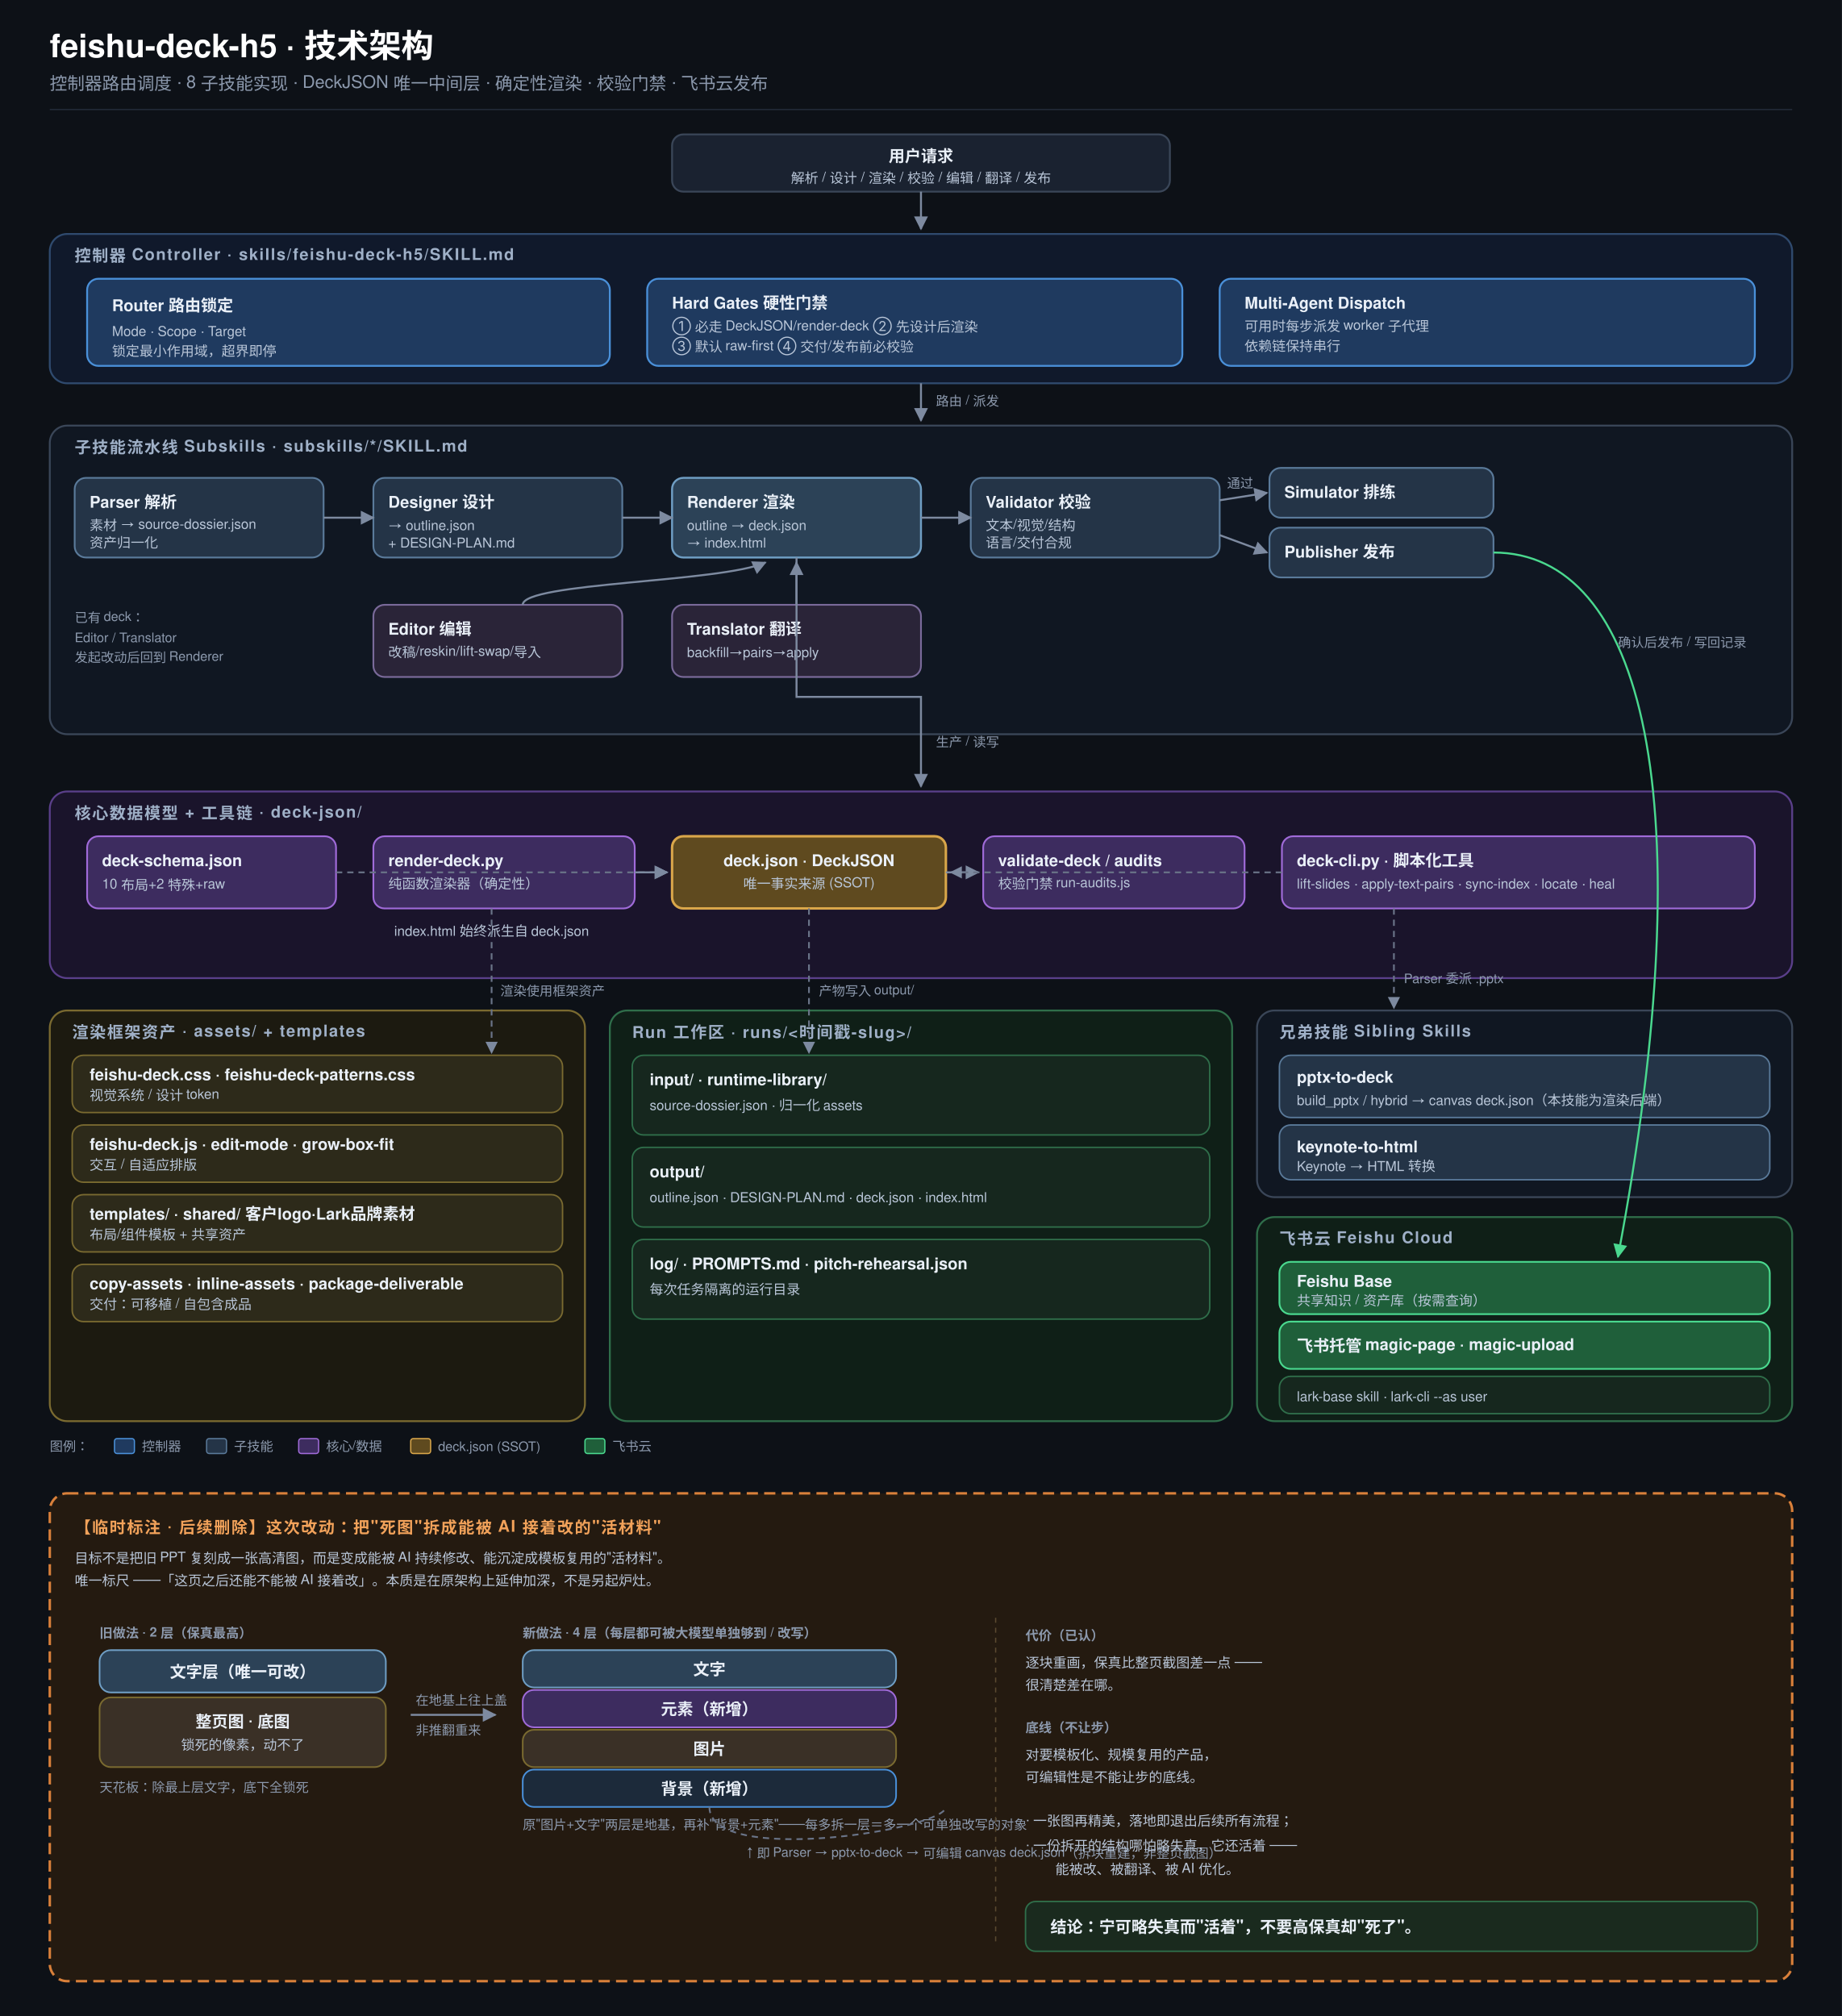
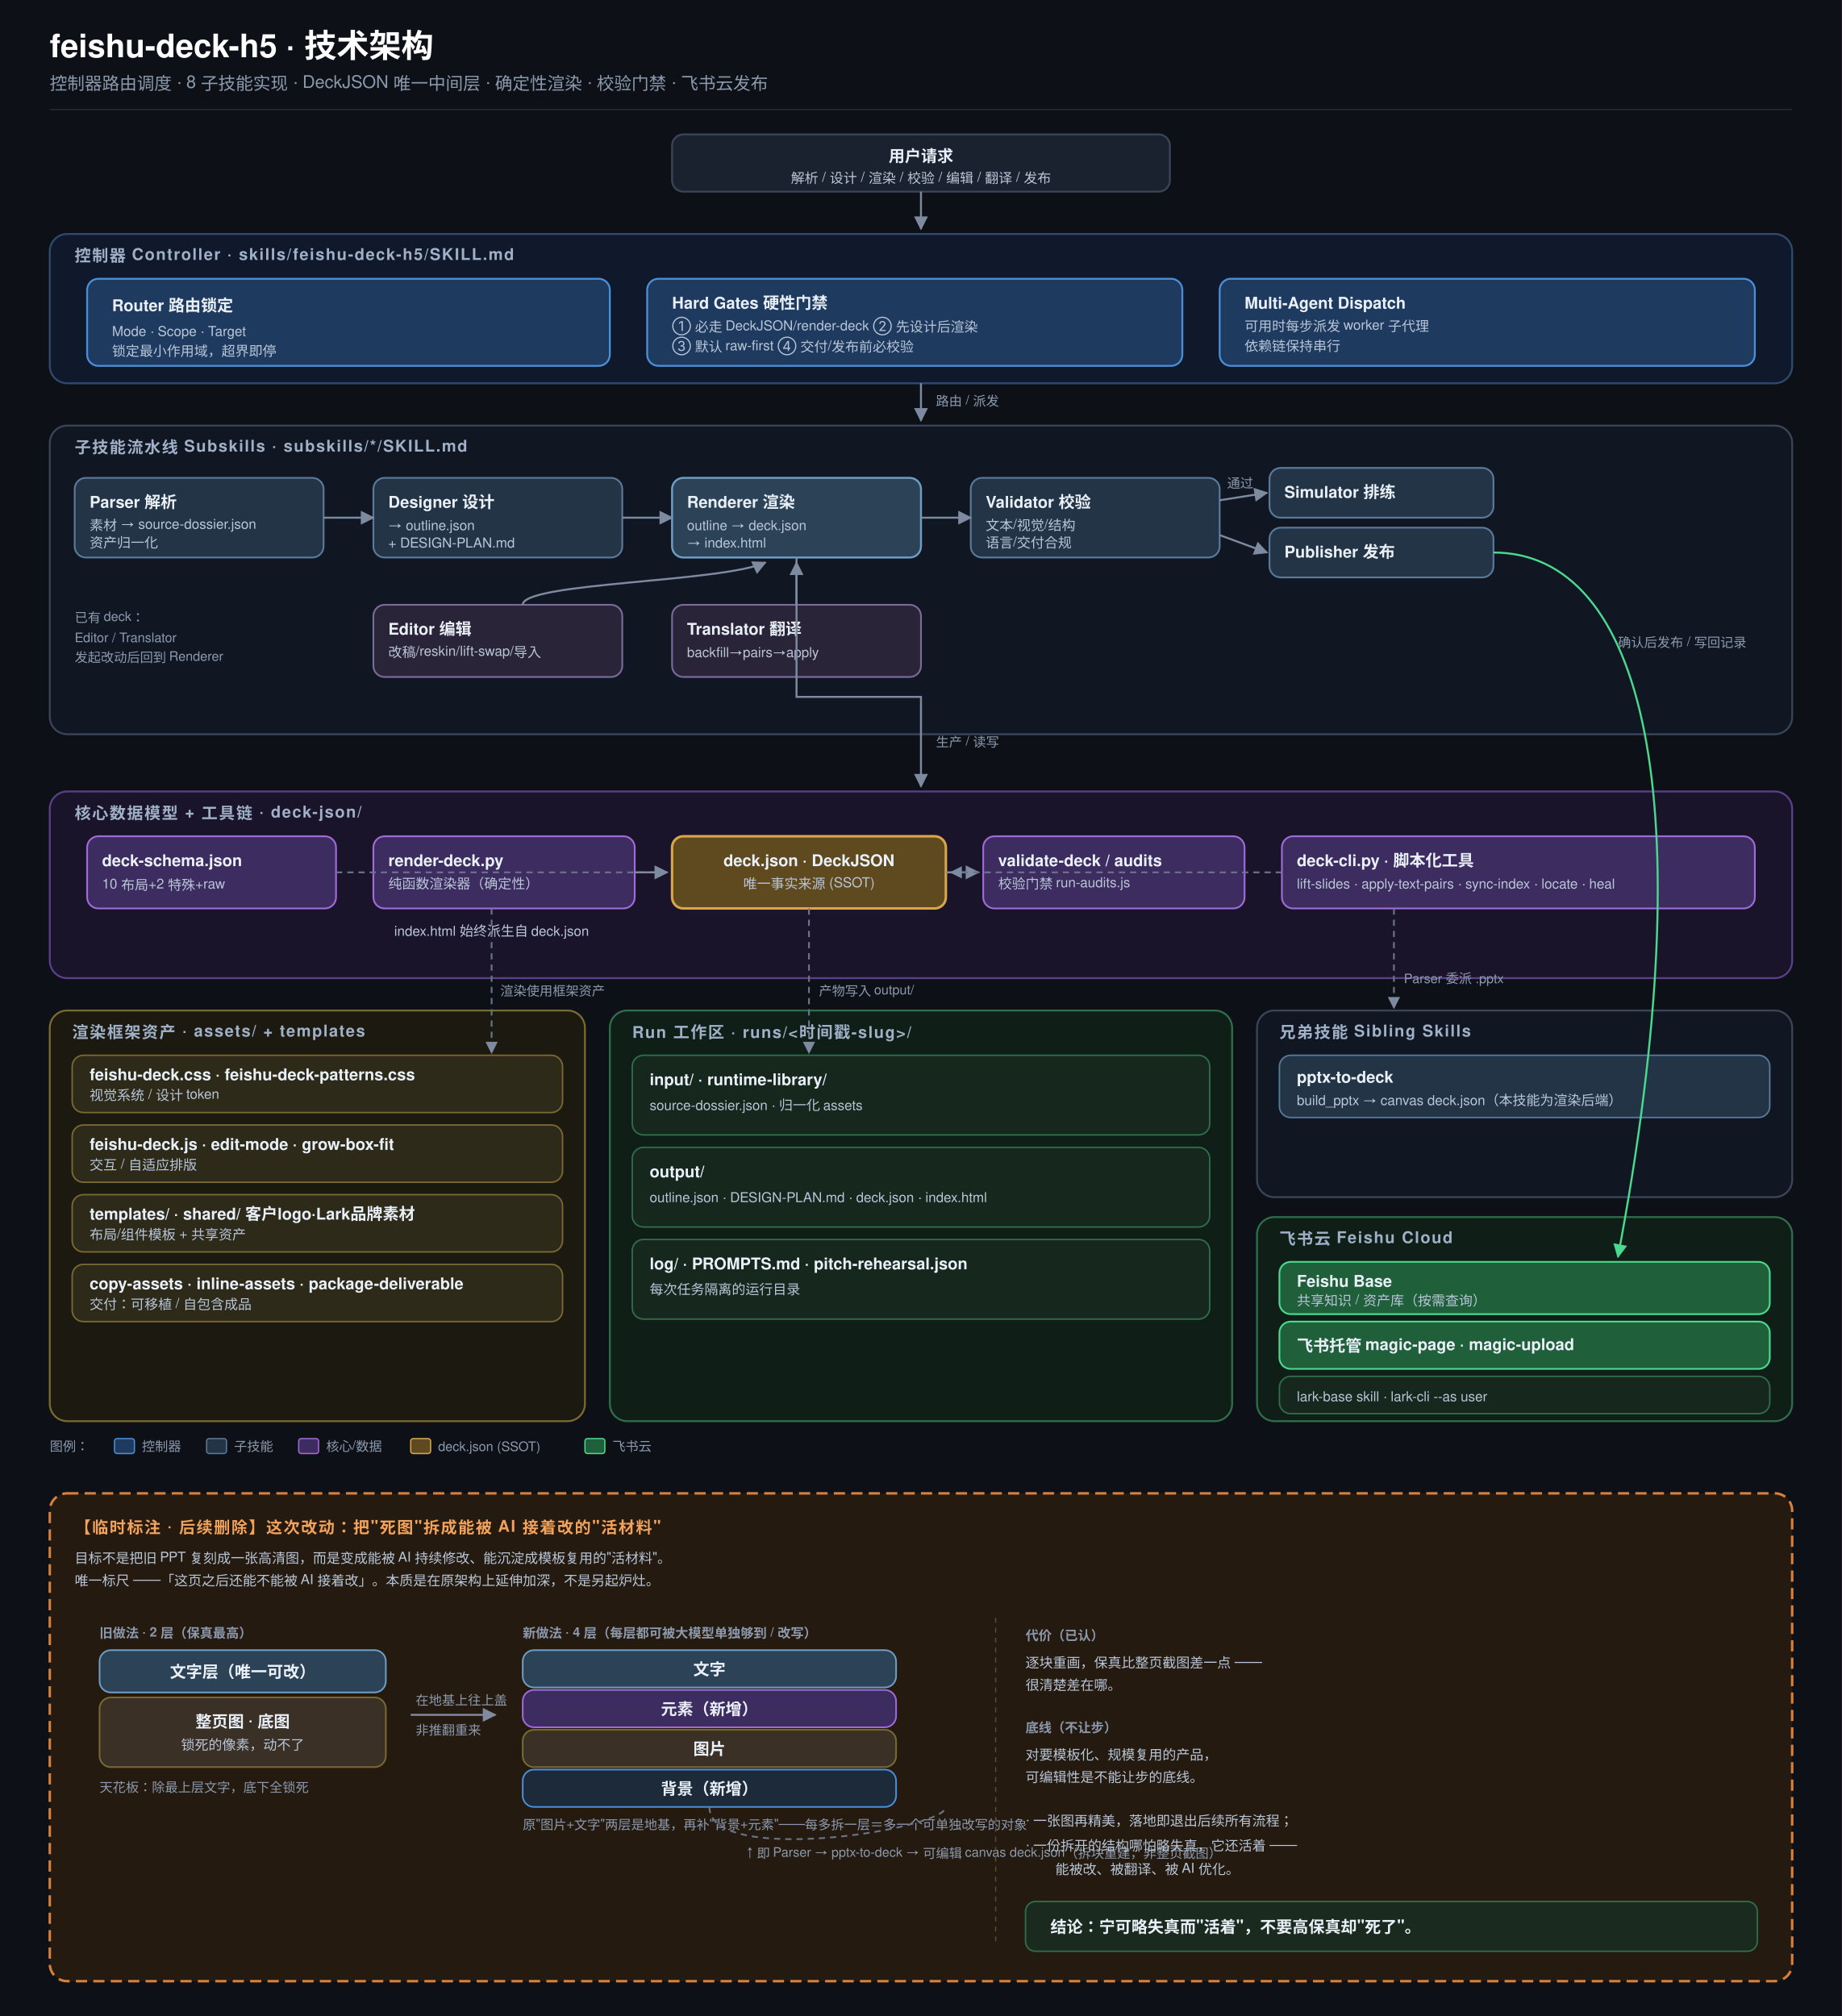
<svg xmlns="http://www.w3.org/2000/svg" viewBox="0 0 1480 1620" font-family="-apple-system,'PingFang SC','Microsoft YaHei',Segoe UI,Helvetica,Arial,sans-serif">
  <defs>
    <marker id="arr" viewBox="0 0 10 10" refX="9" refY="5" markerWidth="7" markerHeight="7" orient="auto-start-reverse">
      <path d="M0,0 L10,5 L0,10 z" fill="#7d8aa0" />
    </marker>
    <marker id="arrG" viewBox="0 0 10 10" refX="9" refY="5" markerWidth="7" markerHeight="7" orient="auto-start-reverse">
      <path d="M0,0 L10,5 L0,10 z" fill="#4ad98f" />
    </marker>
    <style>
      .band{rx:14;ry:14;}
      .lbl{fill:#9fb0c7;font-size:13px;font-weight:600;letter-spacing:1px;text-transform:uppercase;}
      .node{rx:9;ry:9;}
      .nt{fill:#eaf0f8;font-size:13px;font-weight:600;}
      .ns{fill:#b9c6d8;font-size:11px;}
      .edge{stroke:#7d8aa0;stroke-width:1.6;fill:none;}
      .edgeD{stroke:#6a7488;stroke-width:1.4;fill:none;stroke-dasharray:5 4;}
      .edgeG{stroke:#4ad98f;stroke-width:1.6;fill:none;}
      .elbl{fill:#8c99ad;font-size:10.5px;}
    </style>
  </defs>
  <rect x="0" y="0" width="1480" height="1620" fill="#0d1117" />
  <text x="40" y="46" fill="#ffffff" font-size="26" font-weight="700">feishu-deck-h5 · 技术架构</text>
  <text x="40" y="72" fill="#8c99ad" font-size="14">控制器路由调度 · 8 子技能实现 · DeckJSON 唯一中间层 · 确定性渲染 · 校验门禁 · 飞书云发布</text>
  <line x1="40" y1="88" x2="1440" y2="88" stroke="#222b38" stroke-width="1" />
  <rect class="node" x="540" y="108" width="400" height="46" fill="#1a2230" stroke="#3a4658" stroke-width="1.5" />
  <text class="nt" x="740" y="130" text-anchor="middle">用户请求</text>
  <text class="ns" x="740" y="147" text-anchor="middle">解析 / 设计 / 渲染 / 校验 / 编辑 / 翻译 / 发布</text>
  <path class="edge" d="M740,154 L740,184" marker-end="url(#arr)" />
  <rect class="band" x="40" y="188" width="1400" height="120" fill="#10192b" stroke="#2f4a6e" stroke-width="1.5" />
  <text class="lbl" x="60" y="210">控制器 Controller · skills/feishu-deck-h5/SKILL.md</text>
  <rect class="node" x="70" y="224" width="420" height="70" fill="#1f3a5f" stroke="#4a90d9" stroke-width="1.5" />
  <text class="nt" x="90" y="250">Router 路由锁定</text>
  <text class="ns" x="90" y="270">Mode · Scope · Target</text>
  <text class="ns" x="90" y="286">锁定最小作用域，超界即停</text>
  <rect class="node" x="520" y="224" width="430" height="70" fill="#1f3a5f" stroke="#4a90d9" stroke-width="1.5" />
  <text class="nt" x="540" y="248">Hard Gates 硬性门禁</text>
  <text class="ns" x="540" y="266">① 必走 DeckJSON/render-deck  ② 先设计后渲染</text>
  <text class="ns" x="540" y="282">③ 默认 raw-first  ④ 交付/发布前必校验</text>
  <rect class="node" x="980" y="224" width="430" height="70" fill="#1f3a5f" stroke="#4a90d9" stroke-width="1.5" />
  <text class="nt" x="1000" y="248">Multi-Agent Dispatch</text>
  <text class="ns" x="1000" y="266">可用时每步派发 worker 子代理</text>
  <text class="ns" x="1000" y="282">依赖链保持串行</text>
  <path class="edge" d="M740,308 L740,338" marker-end="url(#arr)" />
  <text class="elbl" x="752" y="326">路由 / 派发</text>
  <rect class="band" x="40" y="342" width="1400" height="248" fill="#101722" stroke="#3a4658" stroke-width="1.5" />
  <text class="lbl" x="60" y="364">子技能流水线 Subskills · subskills/*/SKILL.md</text>
  <g>
    <rect class="node" x="60" y="384" width="200" height="64" fill="#243447" stroke="#5a7a9a" stroke-width="1.4" />
    <text class="nt" x="72" y="408">Parser 解析</text>
    <text class="ns" x="72" y="426">素材 → source-dossier.json</text>
    <text class="ns" x="72" y="440">资产归一化</text>
    <rect class="node" x="300" y="384" width="200" height="64" fill="#243447" stroke="#5a7a9a" stroke-width="1.4" />
    <text class="nt" x="312" y="408">Designer 设计</text>
    <text class="ns" x="312" y="426">→ outline.json</text>
    <text class="ns" x="312" y="440">+ DESIGN-PLAN.md</text>
    <rect class="node" x="540" y="384" width="200" height="64" fill="#2c4257" stroke="#6f9ec4" stroke-width="1.6" />
    <text class="nt" x="552" y="408">Renderer 渲染</text>
    <text class="ns" x="552" y="426">outline → deck.json</text>
    <text class="ns" x="552" y="440">→ index.html</text>
    <rect class="node" x="780" y="384" width="200" height="64" fill="#243447" stroke="#5a7a9a" stroke-width="1.4" />
    <text class="nt" x="792" y="408">Validator 校验</text>
    <text class="ns" x="792" y="426">文本/视觉/结构</text>
    <text class="ns" x="792" y="440">语言/交付合规</text>
    <rect class="node" x="1020" y="376" width="180" height="40" fill="#243447" stroke="#5a7a9a" stroke-width="1.4" />
    <text class="nt" x="1032" y="400">Simulator 排练</text>
    <rect class="node" x="1020" y="424" width="180" height="40" fill="#243447" stroke="#5a7a9a" stroke-width="1.4" />
    <text class="nt" x="1032" y="448">Publisher 发布</text>
    <path class="edge" d="M260,416 L300,416" marker-end="url(#arr)" />
    <path class="edge" d="M500,416 L540,416" marker-end="url(#arr)" />
    <path class="edge" d="M740,416 L780,416" marker-end="url(#arr)" />
    <path class="edge" d="M980,402 L1018,396" marker-end="url(#arr)" />
    <path class="edge" d="M980,430 L1018,444" marker-end="url(#arr)" />
    <text class="elbl" x="986" y="392">通过</text>
  </g>
  <g>
    <rect class="node" x="300" y="486" width="200" height="58" fill="#2a2438" stroke="#7a6a9a" stroke-width="1.4" />
    <text class="nt" x="312" y="510">Editor 编辑</text>
    <text class="ns" x="312" y="528">改稿/reskin/lift-swap/导入</text>
    <rect class="node" x="540" y="486" width="200" height="58" fill="#2a2438" stroke="#7a6a9a" stroke-width="1.4" />
    <text class="nt" x="552" y="510">Translator 翻译</text>
    <text class="ns" x="552" y="528">backfill→pairs→apply</text>
    <text class="elbl" x="60" y="500">已有 deck：</text>
    <text class="elbl" x="60" y="516">Editor / Translator</text>
    <text class="elbl" x="60" y="532">发起改动后回到 Renderer</text>
    <path class="edge" d="M420,486 C420,468 580,468 615,452" marker-end="url(#arr)" />
    <path class="edge" d="M640,486 L640,452" marker-end="url(#arr)" />
  </g>
  <path class="edge" d="M640,448 L640,560 L740,560 L740,632" marker-end="url(#arr)" />
  <text class="elbl" x="752" y="600">生产 / 读写</text>
  <rect class="band" x="40" y="636" width="1400" height="150" fill="#1a142b" stroke="#5a3f8a" stroke-width="1.5" />
  <text class="lbl" x="60" y="658">核心数据模型 + 工具链 · deck-json/</text>
  <rect class="node" x="540" y="672" width="220" height="58" fill="#5f4a1f" stroke="#d9a64a" stroke-width="2" />
  <text class="nt" x="650" y="696" text-anchor="middle">deck.json · DeckJSON</text>
  <text class="ns" x="650" y="714" text-anchor="middle">唯一事实来源 (SSOT)</text>
  <rect class="node" x="70" y="672" width="200" height="58" fill="#3d2c5f" stroke="#a06bd9" stroke-width="1.4" />
  <text class="nt" x="82" y="696">deck-schema.json</text>
  <text class="ns" x="82" y="714">10 布局+2 特殊+raw</text>
  <rect class="node" x="300" y="672" width="210" height="58" fill="#3d2c5f" stroke="#a06bd9" stroke-width="1.4" />
  <text class="nt" x="312" y="696">render-deck.py</text>
  <text class="ns" x="312" y="714">纯函数渲染器（确定性）</text>
  <rect class="node" x="790" y="672" width="210" height="58" fill="#3d2c5f" stroke="#a06bd9" stroke-width="1.4" />
  <text class="nt" x="802" y="696">validate-deck / audits</text>
  <text class="ns" x="802" y="714">校验门禁 run-audits.js</text>
  <rect class="node" x="1030" y="672" width="380" height="58" fill="#3d2c5f" stroke="#a06bd9" stroke-width="1.4" />
  <text class="nt" x="1042" y="696">deck-cli.py · 脚本化工具</text>
  <text class="ns" x="1042" y="714">lift-slides · apply-text-pairs · sync-index · locate · heal</text>
  <text class="ns" x="395" y="752" text-anchor="middle">index.html 始终派生自 deck.json</text>
  <path class="edgeD" d="M270,701 L536,701" marker-end="url(#arr)" />
  <path class="edge" d="M510,701 L536,701" marker-end="url(#arr)" />
  <path class="edge" d="M760,701 L786,701" marker-end="url(#arr)" />
  <path class="edgeD" d="M1030,701 L764,701" marker-end="url(#arr)" />
  <rect class="band" x="40" y="812" width="430" height="330" fill="#1c1a10" stroke="#7a6a30" stroke-width="1.5" />
  <text class="lbl" x="58" y="834">渲染框架资产 · assets/ + templates</text>
  <rect class="node" x="58" y="848" width="394" height="46" fill="#2d2a1a" stroke="#7a6a30" stroke-width="1.2" />
  <text class="nt" x="72" y="868">feishu-deck.css · feishu-deck-patterns.css</text>
  <text class="ns" x="72" y="884">视觉系统 / 设计 token</text>
  <rect class="node" x="58" y="904" width="394" height="46" fill="#2d2a1a" stroke="#7a6a30" stroke-width="1.2" />
  <text class="nt" x="72" y="924">feishu-deck.js · edit-mode · grow-box-fit</text>
  <text class="ns" x="72" y="940">交互 / 自适应排版</text>
  <rect class="node" x="58" y="960" width="394" height="46" fill="#2d2a1a" stroke="#7a6a30" stroke-width="1.2" />
  <text class="nt" x="72" y="980">templates/ · shared/ 客户logo·Lark品牌素材</text>
  <text class="ns" x="72" y="996">布局/组件模板 + 共享资产</text>
  <rect class="node" x="58" y="1016" width="394" height="46" fill="#2d2a1a" stroke="#7a6a30" stroke-width="1.2" />
  <text class="nt" x="72" y="1036">copy-assets · inline-assets · package-deliverable</text>
  <text class="ns" x="72" y="1052">交付：可移植 / 自包含成品</text>
  <rect class="band" x="490" y="812" width="500" height="330" fill="#0f1f17" stroke="#2f6e4a" stroke-width="1.5" />
  <text class="lbl" x="508" y="834">Run 工作区 · runs/&lt;时间戳-slug&gt;/</text>
  <rect class="node" x="508" y="848" width="464" height="64" fill="#16271e" stroke="#2f6e4a" stroke-width="1.2" />
  <text class="nt" x="522" y="872">input/ · runtime-library/</text>
  <text class="ns" x="522" y="892">source-dossier.json · 归一化 assets</text>
  <rect class="node" x="508" y="922" width="464" height="64" fill="#16271e" stroke="#2f6e4a" stroke-width="1.2" />
  <text class="nt" x="522" y="946">output/</text>
  <text class="ns" x="522" y="966">outline.json · DESIGN-PLAN.md · deck.json · index.html</text>
  <rect class="node" x="508" y="996" width="464" height="64" fill="#16271e" stroke="#2f6e4a" stroke-width="1.2" />
  <text class="nt" x="522" y="1020">log/ · PROMPTS.md · pitch-rehearsal.json</text>
  <text class="ns" x="522" y="1040">每次任务隔离的运行目录</text>
  <rect class="band" x="1010" y="812" width="430" height="150" fill="#101722" stroke="#3a4658" stroke-width="1.5" />
  <text class="lbl" x="1028" y="834">兄弟技能 Sibling Skills</text>
  <rect class="node" x="1028" y="848" width="394" height="50" fill="#243447" stroke="#5a7a9a" stroke-width="1.2" />
  <text class="nt" x="1042" y="870">pptx-to-deck</text>
-   <text class="ns" x="1042" y="888">build_pptx / hybrid → canvas deck.json（本技能为渲染后端）</text>
-   <rect class="node" x="1028" y="904" width="394" height="44" fill="#243447" stroke="#5a7a9a" stroke-width="1.2" />
-   <text class="nt" x="1042" y="926">keynote-to-html</text>
-   <text class="ns" x="1042" y="941">Keynote → HTML 转换</text>
+   <text class="ns" x="1042" y="888">build_pptx → canvas deck.json（本技能为渲染后端）</text>
  <rect class="band" x="1010" y="978" width="430" height="164" fill="#0f1f17" stroke="#2f6e4a" stroke-width="1.5" />
  <text class="lbl" x="1028" y="1000">飞书云 Feishu Cloud</text>
  <rect class="node" x="1028" y="1014" width="394" height="42" fill="#1f5f3a" stroke="#4ad98f" stroke-width="1.4" />
  <text class="nt" x="1042" y="1034">Feishu Base</text>
  <text class="ns" x="1042" y="1049">共享知识 / 资产库（按需查询）</text>
  <rect class="node" x="1028" y="1062" width="394" height="38" fill="#1f5f3a" stroke="#4ad98f" stroke-width="1.4" />
  <text class="nt" x="1042" y="1086">飞书托管 magic-page · magic-upload</text>
  <rect class="node" x="1028" y="1106" width="394" height="30" fill="#16271e" stroke="#2f6e4a" stroke-width="1.2" />
  <text class="ns" x="1042" y="1126">lark-base skill · lark-cli --as user</text>
  <path class="edgeD" d="M395,730 L395,846" marker-end="url(#arr)" />
  <text class="elbl" x="402" y="800">渲染使用框架资产</text>
  <path class="edgeD" d="M650,730 L650,846" marker-end="url(#arr)" />
  <text class="elbl" x="658" y="800">产物写入 output/</text>
  <path class="edgeD" d="M1120,730 L1120,810" marker-end="url(#arr)" />
  <text class="elbl" x="1128" y="790">Parser 委派 .pptx</text>
  <path class="edgeG" d="M1200,444 C1320,444 1370,640 1300,1010" marker-end="url(#arrG)" />
  <text class="elbl" x="1300" y="520" fill="#4ad98f">确认后发布 / 写回记录</text>
  <text class="elbl" x="40" y="1166">图例：</text>
  <rect x="92" y="1156" width="16" height="12" rx="2" fill="#1f3a5f" stroke="#4a90d9" />
  <text class="elbl" x="114" y="1166">控制器</text>
  <rect x="166" y="1156" width="16" height="12" rx="2" fill="#243447" stroke="#5a7a9a" />
  <text class="elbl" x="188" y="1166">子技能</text>
  <rect x="240" y="1156" width="16" height="12" rx="2" fill="#3d2c5f" stroke="#a06bd9" />
  <text class="elbl" x="262" y="1166">核心/数据</text>
  <rect x="330" y="1156" width="16" height="12" rx="2" fill="#5f4a1f" stroke="#d9a64a" />
  <text class="elbl" x="352" y="1166">deck.json (SSOT)</text>
  <rect x="470" y="1156" width="16" height="12" rx="2" fill="#1f5f3a" stroke="#4ad98f" />
  <text class="elbl" x="492" y="1166">飞书云</text>
  <g>
    <rect class="band" x="40" y="1200" width="1400" height="392" fill="#241a10" stroke="#d9803a" stroke-width="2" stroke-dasharray="9 5" />
    <text x="60" y="1232" fill="#f2a25a" font-size="13" font-weight="700" letter-spacing="1px">【临时标注 · 后续删除】这次改动：把"死图"拆成能被 AI 接着改的"活材料"</text>
    <text class="ns" x="60" y="1256" fill="#e8c9a8">目标不是把旧 PPT 复刻成一张高清图，而是变成能被 AI 持续修改、能沉淀成模板复用的"活材料"。</text>
    <text class="ns" x="60" y="1274" fill="#e8c9a8">唯一标尺 ——「这页之后还能不能被 AI 接着改」。本质是在原架构上延伸加深，不是另起炉灶。</text>
    <text class="elbl" x="80" y="1316" fill="#9fb0c7" font-size="12" font-weight="700">旧做法 · 2 层（保真最高）</text>
    <rect class="node" x="80" y="1326" width="230" height="34" fill="#2c4257" stroke="#6f9ec4" stroke-width="1.3" />
    <text class="nt" x="195" y="1348" text-anchor="middle" font-size="12">文字层（唯一可改）</text>
    <rect class="node" x="80" y="1364" width="230" height="56" fill="#3a3026" stroke="#7a6a30" stroke-width="1.3" />
    <text class="nt" x="195" y="1388" text-anchor="middle" font-size="12">整页图 · 底图</text>
    <text class="ns" x="195" y="1406" text-anchor="middle" fill="#c79a72">锁死的像素，动不了</text>
    <text class="elbl" x="80" y="1440" fill="#8c99ad">天花板：除最上层文字，底下全锁死</text>
    <path class="edge" d="M330,1378 L398,1378" stroke="#d9803a" marker-end="url(#arr)" />
    <text class="elbl" x="334" y="1370" fill="#f2a25a">在地基上往上盖</text>
    <text class="elbl" x="334" y="1394" fill="#8c99ad">非推翻重来</text>
    <text class="elbl" x="420" y="1316" fill="#9fb0c7" font-size="12" font-weight="700">新做法 · 4 层（每层都可被大模型单独够到 / 改写）</text>
    <rect class="node" x="420" y="1326" width="300" height="30" fill="#2c4257" stroke="#6f9ec4" stroke-width="1.3" />
    <text class="nt" x="570" y="1346" text-anchor="middle" font-size="12">文字</text>
    <rect class="node" x="420" y="1358" width="300" height="30" fill="#3d2c5f" stroke="#a06bd9" stroke-width="1.3" />
    <text class="nt" x="570" y="1378" text-anchor="middle" font-size="12">元素（新增）</text>
    <rect class="node" x="420" y="1390" width="300" height="30" fill="#3a3026" stroke="#7a6a30" stroke-width="1.3" />
    <text class="nt" x="570" y="1410" text-anchor="middle" font-size="12">图片</text>
    <rect class="node" x="420" y="1422" width="300" height="30" fill="#1c2a3a" stroke="#4a90d9" stroke-width="1.3" />
    <text class="nt" x="570" y="1442" text-anchor="middle" font-size="12">背景（新增）</text>
    <text class="elbl" x="420" y="1470" fill="#8c99ad">原"图片+文字"两层是地基，再补"背景+元素"——每多拆一层＝多一个可单独改写的对象</text>
    <path class="edgeD" d="M570,1452 C570,1500 760,1470 760,1452" stroke="#d9803a" />
    <text class="elbl" x="600" y="1492" fill="#f2a25a">↑ 即 Parser → pptx-to-deck → 可编辑 canvas deck.json（拆块重建，非整页截图）</text>
    <line x1="800" y1="1300" x2="800" y2="1560" stroke="#5a4a30" stroke-width="1" stroke-dasharray="4 4" />
    <text class="elbl" x="824" y="1318" fill="#9fb0c7" font-size="12" font-weight="700">代价（已认）</text>
    <text class="ns" x="824" y="1340" fill="#e8c9a8">逐块重画，保真比整页截图差一点 ——</text>
    <text class="ns" x="824" y="1358" fill="#e8c9a8">很清楚差在哪。</text>
    <text class="elbl" x="824" y="1392" fill="#9fb0c7" font-size="12" font-weight="700">底线（不让步）</text>
    <text class="ns" x="824" y="1414" fill="#e8c9a8">对要模板化、规模复用的产品，</text>
    <text class="ns" x="824" y="1432" fill="#e8c9a8">可编辑性是不能让步的底线。</text>
    <text class="ns" x="824" y="1466" fill="#c0d0e0">· 一张图再精美，落地即退出后续所有流程；</text>
    <text class="ns" x="824" y="1486" fill="#c0d0e0">· 一份拆开的结构哪怕略失真，它还活着 ——</text>
    <text class="ns" x="848" y="1506" fill="#7fcfa0">能被改、被翻译、被 AI 优化。</text>
    <rect x="824" y="1528" width="588" height="40" rx="8" fill="#1a2a1e" stroke="#2f6e4a" stroke-width="1.2" />
    <text class="nt" x="844" y="1553" fill="#7fcfa0" font-size="12">结论：宁可略失真而"活着"，不要高保真却"死了"。</text>
  </g>
</svg>
